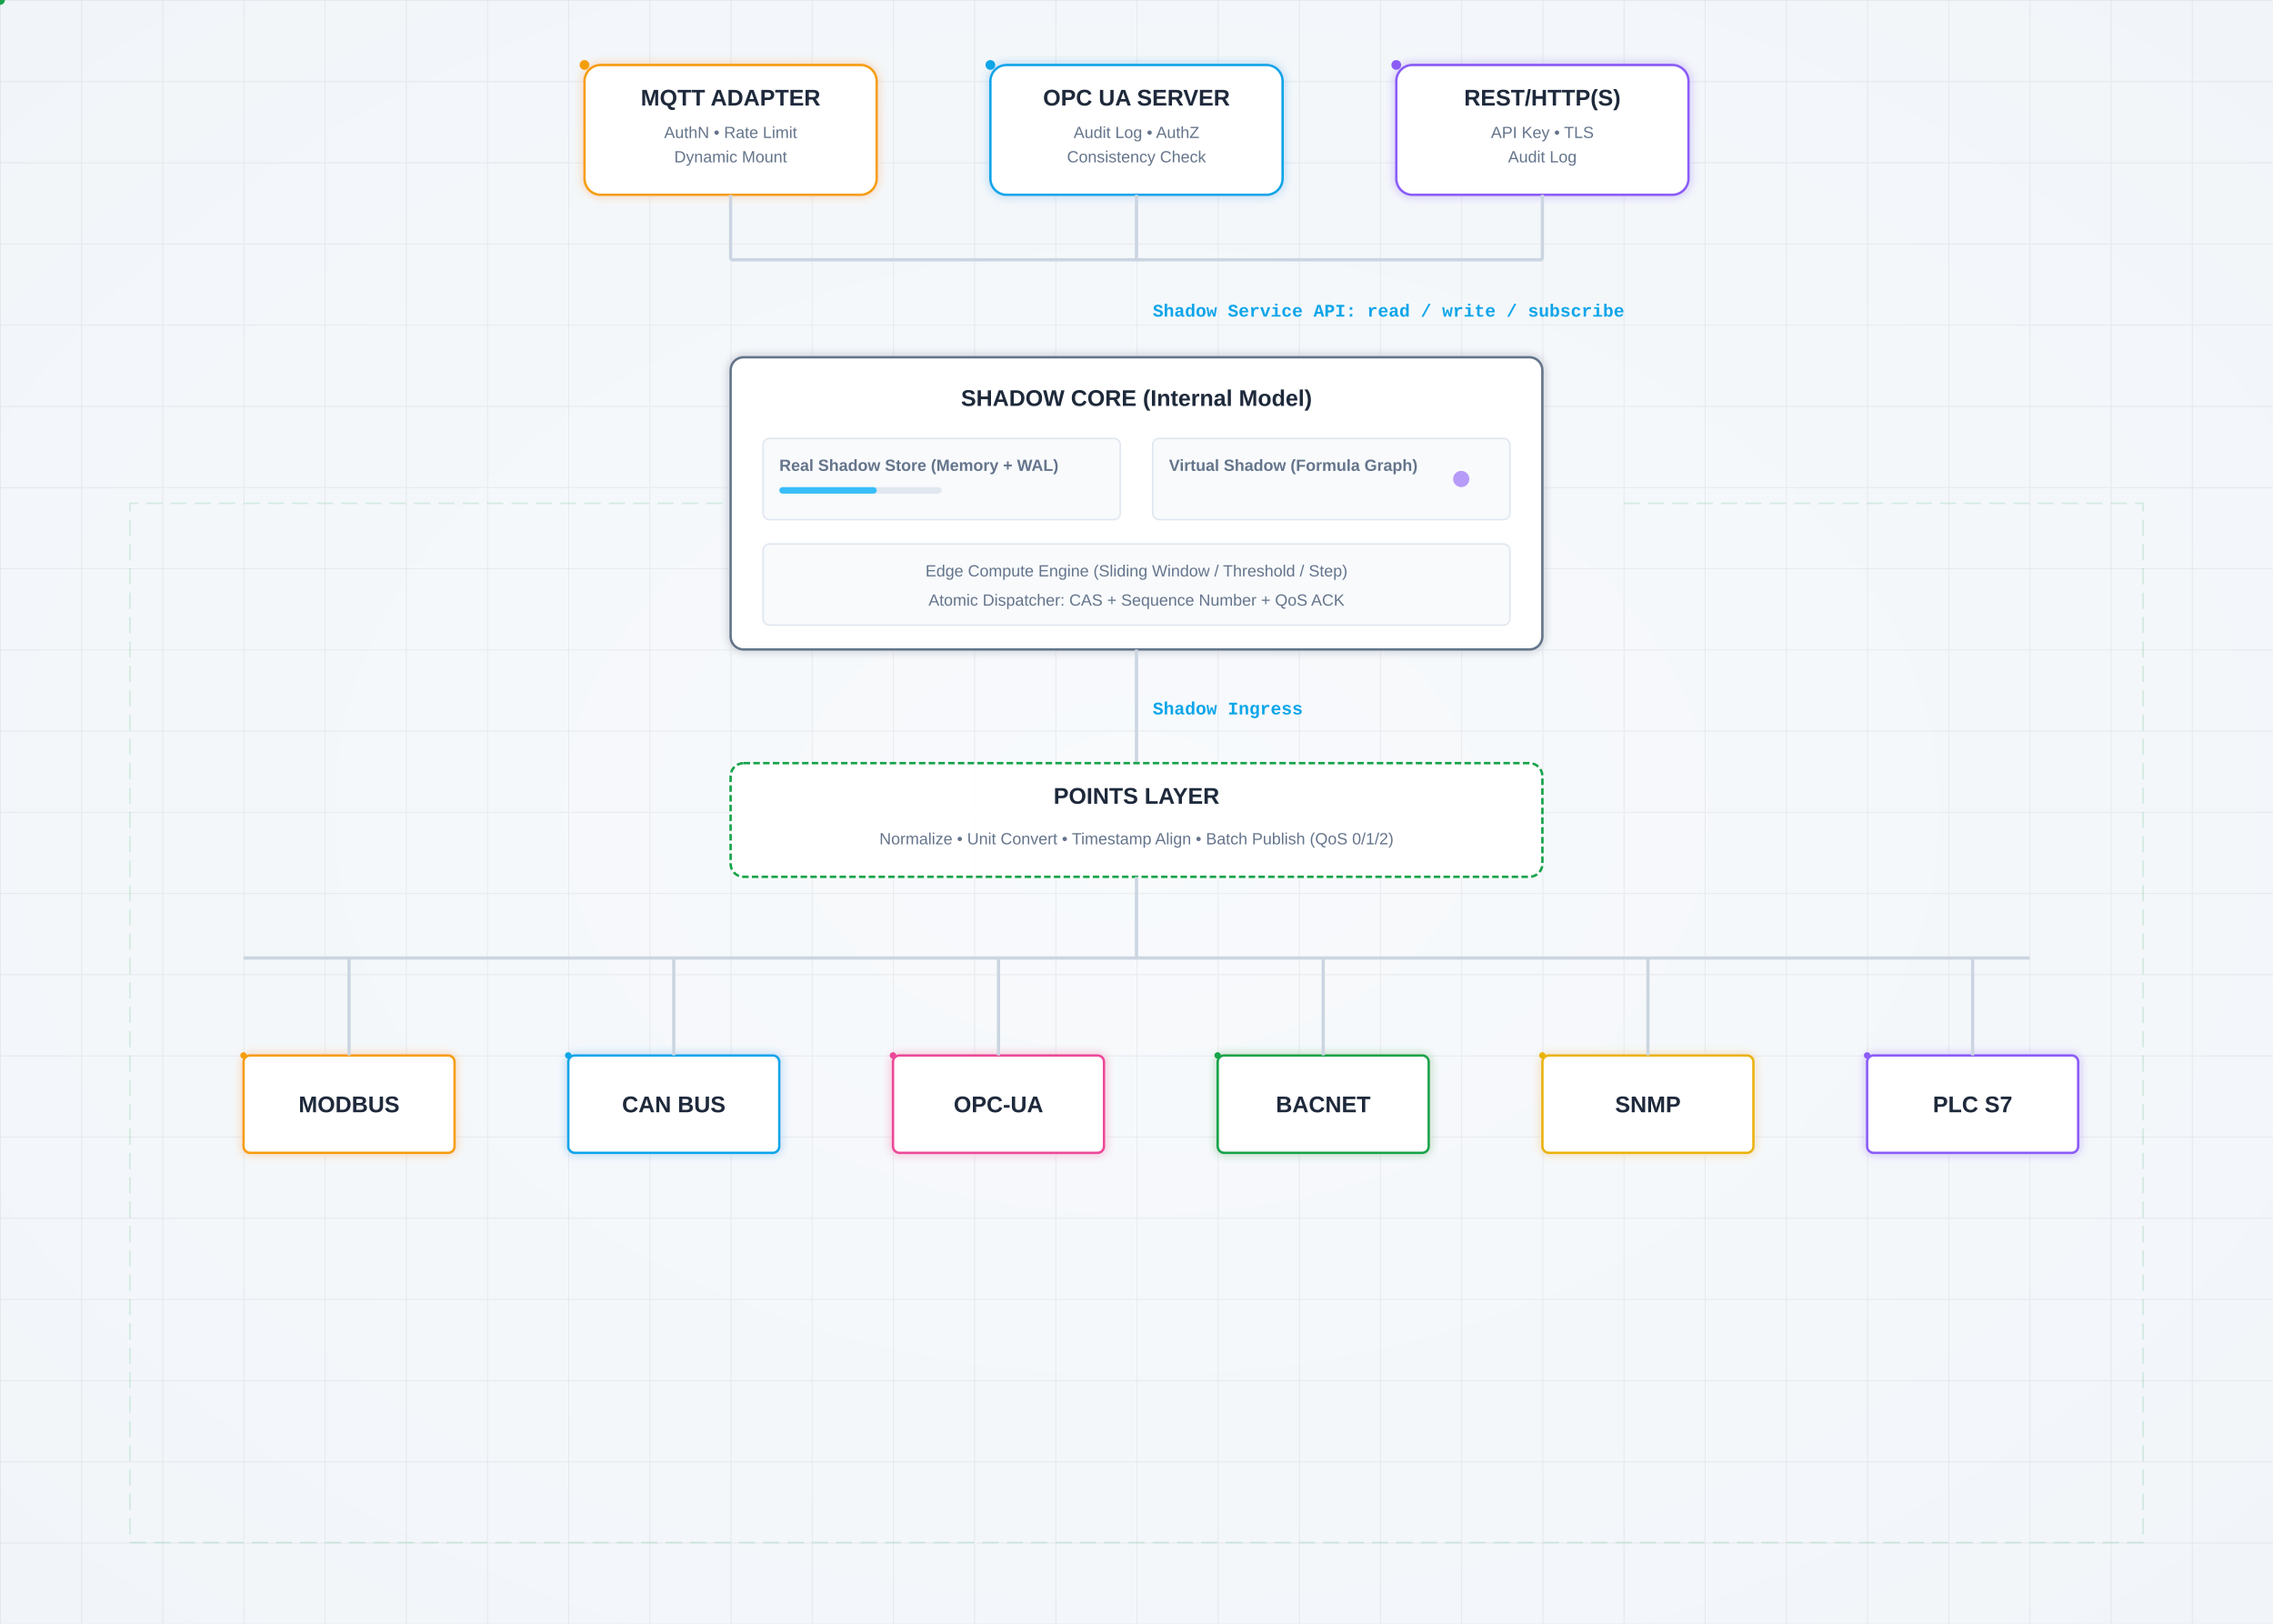
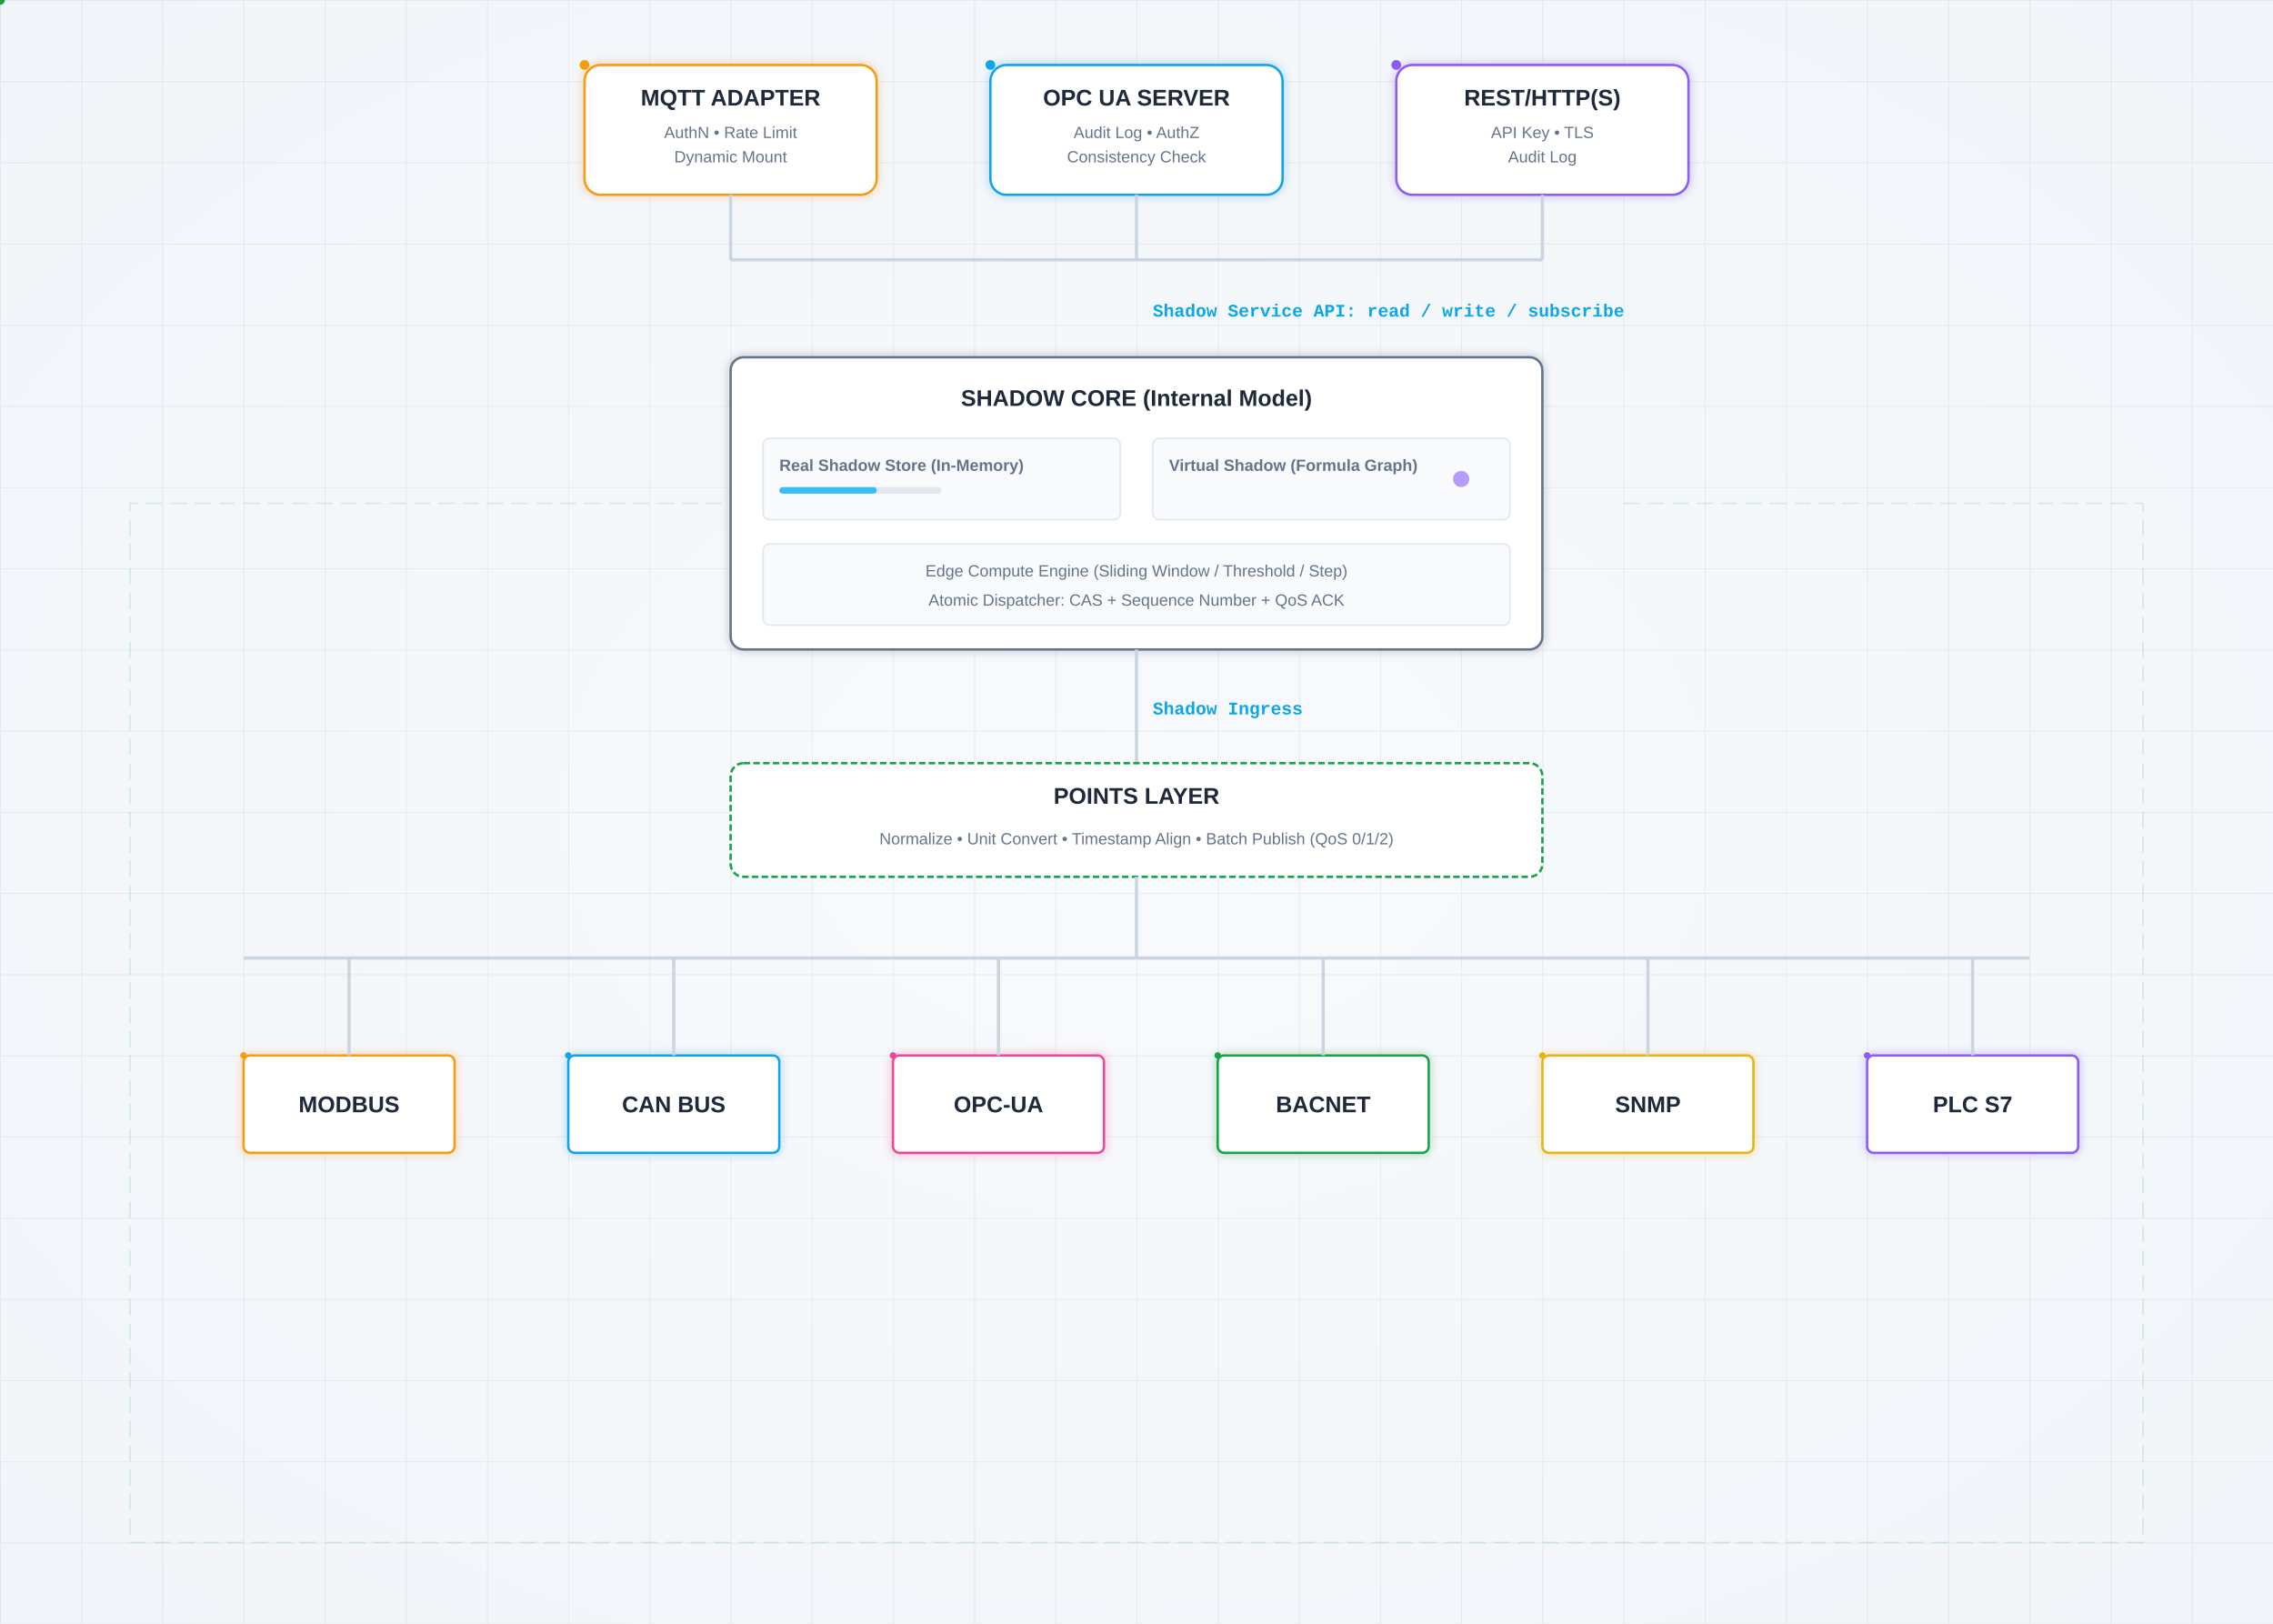
<svg xmlns="http://www.w3.org/2000/svg" width="1400" height="1000" viewBox="0 0 1400 1000">
  <defs>
    <radialGradient id="bg_grad" cx="50%" cy="50%" r="70%">
      <stop offset="0%" stop-color="#f8fafc" />
      <stop offset="100%" stop-color="#f1f5f9" />
    </radialGradient>
    <pattern id="grid" width="50" height="50" patternUnits="userSpaceOnUse">
      <path d="M 50 0 L 0 0 0 50" fill="none" stroke="#0f172a" stroke-width="1" opacity="0.07" />
    </pattern>
    <filter id="glow" x="-20%" y="-20%" width="140%" height="140%">
      <feGaussianBlur stdDeviation="2.5" result="blur" />
      <feComposite in="SourceGraphic" in2="blur" operator="over" />
    </filter>
    <style>
      .panel-bg { fill: #ffffff; stroke-width: 1.5; fill-opacity: 0.95; }
      .text-label { fill: #1e293b; font-family: 'Segoe UI', Arial, sans-serif; font-weight: 700; font-size: 14px; }
      .text-detail { fill: #64748b; font-family: 'Segoe UI', Arial, sans-serif; font-size: 10px; }
      .text-api { fill: #0ea5e9; font-family: 'Courier New', monospace; font-size: 11px; font-weight: bold; }
      .line-main { fill: none; stroke: #cbd5e1; stroke-width: 2; }
      .core-box { fill: #f8fafc; stroke: #e2e8f0; stroke-width: 1; }
    </style>
  </defs>
  <rect width="100%" height="100%" fill="url(#bg_grad)" />
  <rect width="100%" height="100%" fill="url(#grid)" />
  <g transform="translate(0, 40)">
    <g transform="translate(360, 0)">
      <rect width="180" height="80" rx="10" class="panel-bg" stroke="#f59e0b" filter="url(#glow)" />
      <text x="90" y="25" text-anchor="middle" class="text-label">MQTT ADAPTER</text>
      <text x="90" y="45" text-anchor="middle" class="text-detail">AuthN • Rate Limit</text>
      <text x="90" y="60" text-anchor="middle" class="text-detail">Dynamic Mount</text>
      <path id="up_l1" d="M90 120 V80" class="line-main" />
      <circle r="3" fill="#f59e0b">
        <animateMotion dur="1.2s" repeatCount="indefinite">
          <mpath href="#up_l1" />
        </animateMotion>
      </circle>
    </g>
    <g transform="translate(610, 0)">
      <rect width="180" height="80" rx="10" class="panel-bg" stroke="#0ea5e9" filter="url(#glow)" />
      <text x="90" y="25" text-anchor="middle" class="text-label">OPC UA SERVER</text>
      <text x="90" y="45" text-anchor="middle" class="text-detail">Audit Log • AuthZ</text>
      <text x="90" y="60" text-anchor="middle" class="text-detail">Consistency Check</text>
      <path id="up_l2" d="M90 120 V80" class="line-main" />
      <circle r="3" fill="#0ea5e9">
        <animateMotion dur="1.5s" repeatCount="indefinite">
          <mpath href="#up_l2" />
        </animateMotion>
      </circle>
    </g>
    <g transform="translate(860, 0)">
      <rect width="180" height="80" rx="10" class="panel-bg" stroke="#8b5cf6" filter="url(#glow)" />
      <text x="90" y="25" text-anchor="middle" class="text-label">REST/HTTP(S)</text>
      <text x="90" y="45" text-anchor="middle" class="text-detail">API Key • TLS</text>
      <text x="90" y="60" text-anchor="middle" class="text-detail">Audit Log</text>
      <path id="up_l3" d="M90 120 V80" class="line-main" />
      <circle r="3" fill="#8b5cf6">
        <animateMotion dur="2s" repeatCount="indefinite">
          <mpath href="#up_l3" />
        </animateMotion>
      </circle>
    </g>
    <path d="M450 120 H950" class="line-main" />
  </g>
  <text x="710" y="195" class="text-api">Shadow Service API: read / write / subscribe</text>
  <g transform="translate(450, 220)">
    <rect width="500" height="180" rx="8" class="panel-bg" stroke="#64748b" filter="url(#glow)" />
    <text x="250" y="30" text-anchor="middle" class="text-label">SHADOW CORE (Internal Model)</text>
    <rect x="20" y="50" width="220" height="50" rx="4" class="core-box" />
-     <text x="30" y="70" class="text-detail" font-weight="bold">Real Shadow Store (Memory + WAL)</text>
+     <text x="30" y="70" class="text-detail" font-weight="bold">Real Shadow Store (In-Memory)</text>
    <rect x="30" y="80" width="100" height="4" rx="2" fill="#e2e8f0" />
    <rect x="30" y="80" width="60" height="4" rx="2" fill="#38bdf8">
      <animate attributeName="width" values="40;100;40" dur="3s" repeatCount="indefinite" />
    </rect>
    <rect x="260" y="50" width="220" height="50" rx="4" class="core-box" />
    <text x="270" y="70" class="text-detail" font-weight="bold">Virtual Shadow (Formula Graph)</text>
    <circle cx="450" cy="75" r="5" fill="#8b5cf6" opacity="0.6">
      <animate attributeName="r" values="3;6;3" dur="1s" repeatCount="indefinite" />
    </circle>
    <rect x="20" y="115" width="460" height="50" rx="4" class="core-box" />
    <text x="250" y="135" text-anchor="middle" class="text-detail">Edge Compute Engine (Sliding Window / Threshold / Step)</text>
    <text x="250" y="153" text-anchor="middle" class="text-detail" fill="#059669">Atomic Dispatcher: CAS + Sequence Number + QoS ACK</text>
  </g>
  <text x="710" y="440" class="text-api">Shadow Ingress</text>
  <path id="path_ingress" d="M700 400 V470" class="line-main" />
  <circle r="3" fill="#16a34a">
    <animateMotion dur="2s" repeatCount="indefinite">
      <mpath href="#path_ingress" />
    </animateMotion>
  </circle>
  <g transform="translate(450, 470)">
    <rect width="500" height="70" rx="8" class="panel-bg" stroke="#16a34a" stroke-dasharray="4,2" />
    <text x="250" y="25" text-anchor="middle" class="text-label">POINTS LAYER</text>
    <text x="250" y="50" text-anchor="middle" class="text-detail">Normalize • Unit Convert • Timestamp Align • Batch Publish (QoS 0/1/2)</text>
  </g>
  <path id="path_to_bus" d="M700 540 V590" class="line-main" />
  <path id="bus_horizontal" d="M150 590 L1250 590" class="line-main" />
  <g transform="translate(150, 650)">
    <g transform="translate(0,0)">
      <rect width="130" height="60" rx="4" class="panel-bg" stroke="#f59e0b" filter="url(#glow)" />
      <text x="65" y="35" text-anchor="middle" class="text-label">MODBUS</text>
      <path id="l1" d="M65 0 V-60" class="line-main" />
      <circle r="2" fill="#f59e0b">
        <animateMotion dur="1s" repeatCount="indefinite">
          <mpath href="#l1" />
        </animateMotion>
      </circle>
    </g>
    <g transform="translate(200,0)">
      <rect width="130" height="60" rx="4" class="panel-bg" stroke="#0ea5e9" filter="url(#glow)" />
      <text x="65" y="35" text-anchor="middle" class="text-label">CAN BUS</text>
      <path id="l2" d="M65 0 V-60" class="line-main" />
      <circle r="2" fill="#0ea5e9">
        <animateMotion dur="1.5s" repeatCount="indefinite">
          <mpath href="#l2" />
        </animateMotion>
      </circle>
    </g>
    <g transform="translate(400,0)">
      <rect width="130" height="60" rx="4" class="panel-bg" stroke="#ec4899" filter="url(#glow)" />
      <text x="65" y="35" text-anchor="middle" class="text-label">OPC-UA</text>
      <path id="l3" d="M65 0 V-60" class="line-main" />
      <circle r="2" fill="#ec4899">
        <animateMotion dur="1.3s" repeatCount="indefinite">
          <mpath href="#l3" />
        </animateMotion>
      </circle>
    </g>
    <g transform="translate(600,0)">
      <rect width="130" height="60" rx="4" class="panel-bg" stroke="#16a34a" filter="url(#glow)" />
      <text x="65" y="35" text-anchor="middle" class="text-label">BACNET</text>
      <path id="l4" d="M65 0 V-60" class="line-main" />
      <circle r="2" fill="#16a34a">
        <animateMotion dur="2s" repeatCount="indefinite">
          <mpath href="#l4" />
        </animateMotion>
      </circle>
    </g>
    <g transform="translate(800,0)">
      <rect width="130" height="60" rx="4" class="panel-bg" stroke="#eab308" filter="url(#glow)" />
      <text x="65" y="35" text-anchor="middle" class="text-label">SNMP</text>
      <path id="l5" d="M65 0 V-60" class="line-main" />
      <circle r="2" fill="#eab308">
        <animateMotion dur="1.8s" repeatCount="indefinite">
          <mpath href="#l5" />
        </animateMotion>
      </circle>
    </g>
    <g transform="translate(1000,0)">
      <rect width="130" height="60" rx="4" class="panel-bg" stroke="#8b5cf6" filter="url(#glow)" />
      <text x="65" y="35" text-anchor="middle" class="text-label">PLC S7</text>
      <path id="l6" d="M65 0 V-60" class="line-main" />
      <circle r="2" fill="#8b5cf6">
        <animateMotion dur="2.2s" repeatCount="indefinite">
          <mpath href="#l6" />
        </animateMotion>
      </circle>
    </g>
  </g>
  <path id="ctrl_flow" d="M1000 310 H1320 V950 H80 V310 H450" fill="none" stroke="#16a34a" stroke-width="1" stroke-dasharray="10,5" opacity="0.15" />
  <circle r="2" fill="#16a34a">
    <animateMotion dur="15s" repeatCount="indefinite">
      <mpath href="#ctrl_flow" />
    </animateMotion>
  </circle>
</svg>
